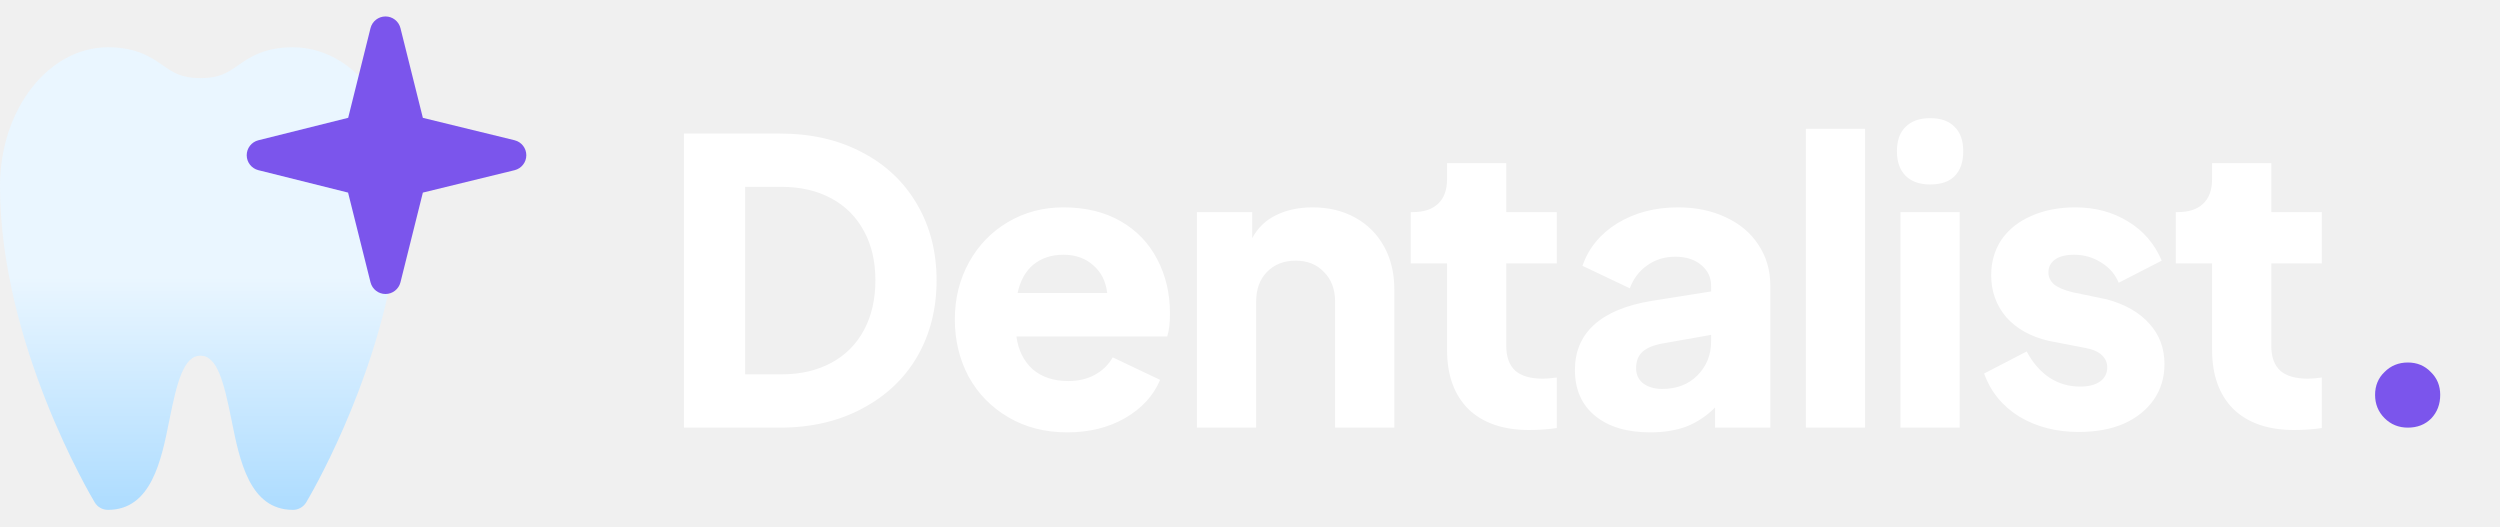
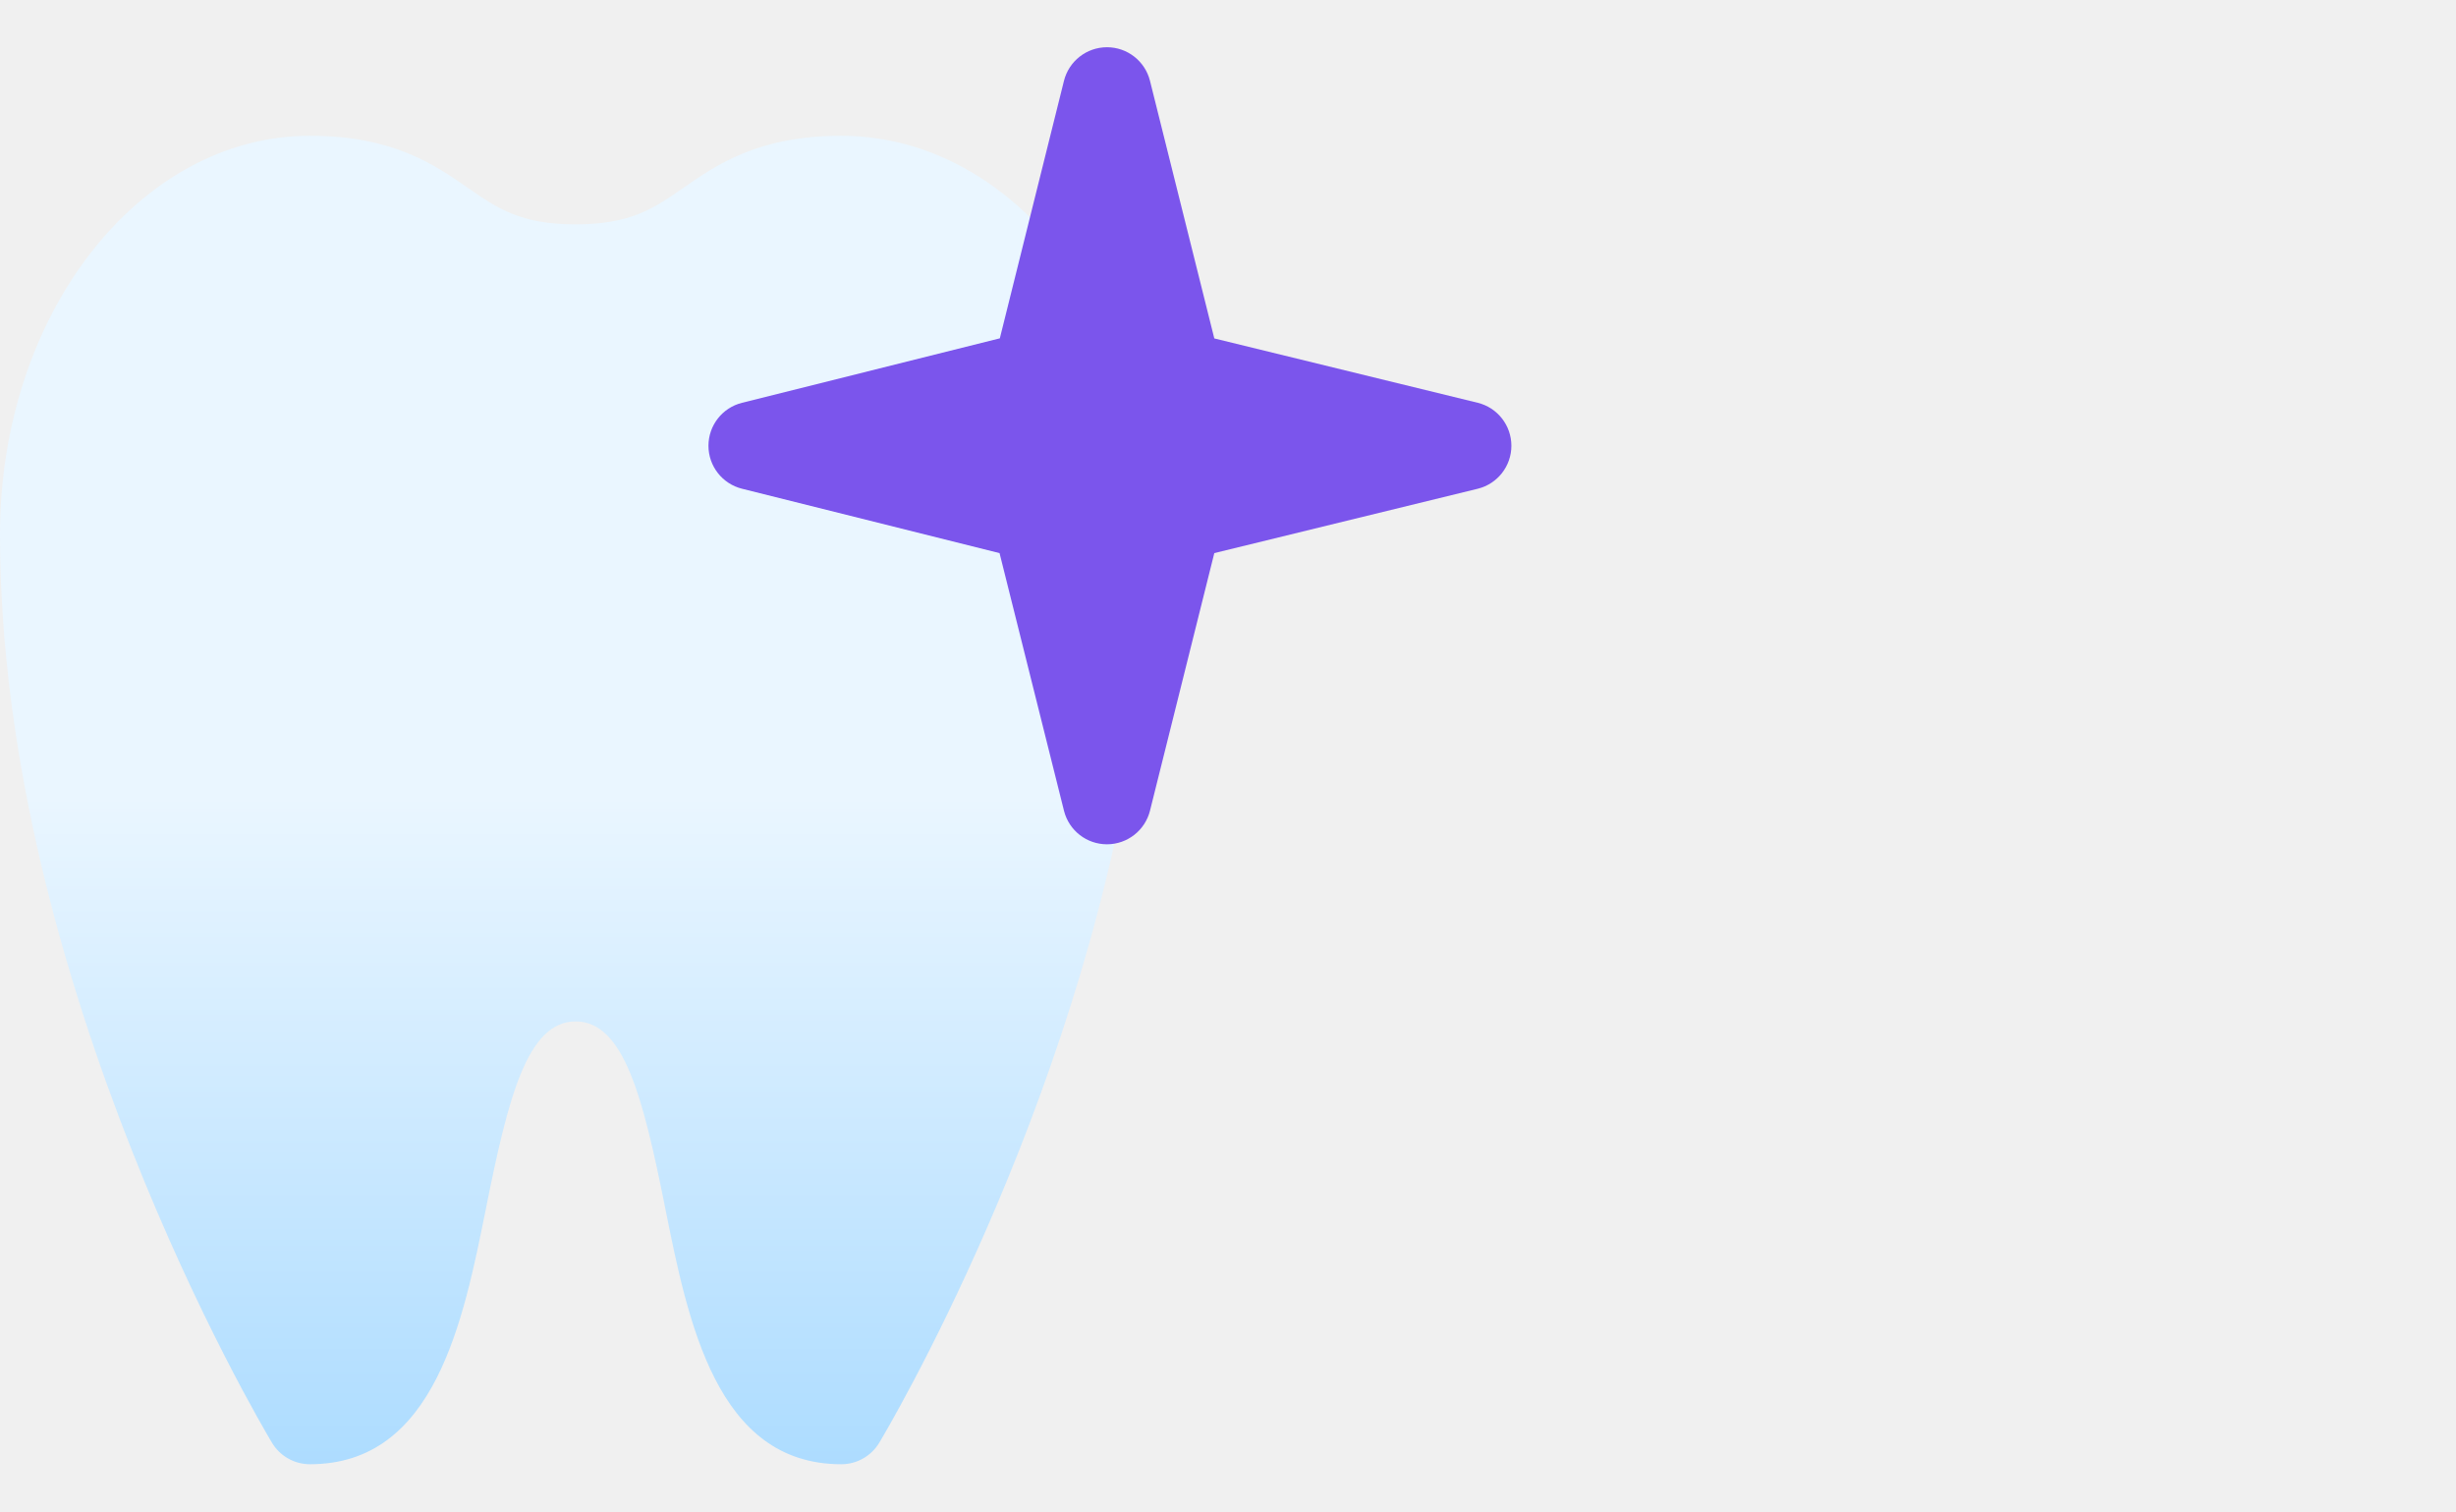
- <svg xmlns="http://www.w3.org/2000/svg" width="152" height="32" viewBox="0 0 152 32" fill="none">
-   <path d="M41.584 8.12H47.416C49.32 8.12 50.992 8.504 52.432 9.272C53.872 10.024 54.984 11.08 55.768 12.44C56.552 13.784 56.944 15.32 56.944 17.048C56.944 18.776 56.552 20.32 55.768 21.68C54.984 23.024 53.864 24.08 52.408 24.848C50.968 25.616 49.304 26 47.416 26H41.584V8.12ZM47.512 22.76C48.664 22.76 49.672 22.528 50.536 22.064C51.4 21.6 52.064 20.936 52.528 20.072C52.992 19.208 53.224 18.2 53.224 17.048C53.224 15.896 52.992 14.896 52.528 14.048C52.064 13.184 51.4 12.52 50.536 12.056C49.672 11.592 48.664 11.36 47.512 11.36H45.304V22.76H47.512ZM64.894 26.288C63.55 26.288 62.358 25.984 61.318 25.376C60.278 24.768 59.47 23.944 58.894 22.904C58.334 21.848 58.054 20.688 58.054 19.424C58.054 18.144 58.342 16.984 58.918 15.944C59.494 14.904 60.286 14.088 61.294 13.496C62.302 12.904 63.422 12.608 64.654 12.608C65.998 12.608 67.158 12.888 68.134 13.448C69.11 14.008 69.854 14.784 70.366 15.776C70.878 16.752 71.134 17.848 71.134 19.064C71.134 19.656 71.078 20.12 70.966 20.456H61.798C61.91 21.288 62.238 21.952 62.782 22.448C63.342 22.928 64.062 23.168 64.942 23.168C65.566 23.168 66.11 23.04 66.574 22.784C67.038 22.528 67.398 22.176 67.654 21.728L70.534 23.096C70.134 24.056 69.422 24.832 68.398 25.424C67.39 26 66.222 26.288 64.894 26.288ZM67.318 17.816C67.238 17.112 66.958 16.552 66.478 16.136C65.998 15.704 65.39 15.488 64.654 15.488C63.934 15.488 63.326 15.688 62.83 16.088C62.35 16.488 62.03 17.064 61.87 17.816H67.318ZM72.774 12.896H76.134V14.48C76.47 13.856 76.95 13.392 77.574 13.088C78.214 12.768 78.958 12.608 79.806 12.608C80.782 12.608 81.646 12.816 82.398 13.232C83.15 13.648 83.734 14.232 84.15 14.984C84.566 15.736 84.774 16.6 84.774 17.576V26H81.174V18.344C81.174 17.592 80.95 16.992 80.502 16.544C80.07 16.08 79.494 15.848 78.774 15.848C78.054 15.848 77.47 16.08 77.022 16.544C76.59 16.992 76.374 17.592 76.374 18.344V26H72.774V12.896ZM92.973 26.144C91.389 26.144 90.157 25.72 89.277 24.872C88.413 24.008 87.981 22.808 87.981 21.272V16.016H85.773V12.896H85.893C86.565 12.896 87.077 12.728 87.429 12.392C87.797 12.056 87.981 11.552 87.981 10.88V9.92H91.581V12.896H94.653V16.016H91.581V21.032C91.581 21.704 91.765 22.208 92.133 22.544C92.501 22.864 93.061 23.024 93.813 23.024C94.037 23.024 94.317 23 94.653 22.952V26.024C94.125 26.104 93.565 26.144 92.973 26.144ZM100.339 26.288C98.915 26.288 97.795 25.952 96.979 25.28C96.163 24.608 95.755 23.68 95.755 22.496C95.755 21.376 96.139 20.464 96.907 19.76C97.691 19.04 98.859 18.552 100.411 18.296L104.035 17.72V17.36C104.035 16.864 103.835 16.448 103.435 16.112C103.035 15.776 102.507 15.608 101.851 15.608C101.211 15.608 100.643 15.784 100.147 16.136C99.667 16.472 99.315 16.936 99.091 17.528L96.211 16.16C96.595 15.072 97.307 14.208 98.347 13.568C99.403 12.928 100.627 12.608 102.019 12.608C103.107 12.608 104.075 12.808 104.923 13.208C105.787 13.608 106.451 14.168 106.915 14.888C107.395 15.608 107.635 16.432 107.635 17.36V26H104.275V24.776C103.763 25.288 103.187 25.672 102.547 25.928C101.907 26.168 101.171 26.288 100.339 26.288ZM99.475 22.376C99.475 22.776 99.619 23.088 99.907 23.312C100.211 23.536 100.595 23.648 101.059 23.648C101.939 23.648 102.651 23.376 103.195 22.832C103.755 22.272 104.035 21.584 104.035 20.768V20.36L101.059 20.888C100.531 20.984 100.131 21.152 99.859 21.392C99.603 21.632 99.475 21.96 99.475 22.376ZM109.795 7.832H113.395V26H109.795V7.832ZM115.549 12.896H119.149V26H115.549V12.896ZM115.333 9.2C115.333 8.544 115.509 8.048 115.861 7.712C116.213 7.36 116.709 7.184 117.349 7.184C118.005 7.184 118.501 7.36 118.837 7.712C119.189 8.048 119.365 8.544 119.365 9.2C119.365 9.856 119.189 10.36 118.837 10.712C118.501 11.048 118.005 11.216 117.349 11.216C116.709 11.216 116.213 11.04 115.861 10.688C115.509 10.336 115.333 9.84 115.333 9.2ZM126.392 26.264C125.016 26.264 123.808 25.952 122.768 25.328C121.744 24.688 121.032 23.816 120.632 22.712L123.224 21.368C123.576 22.04 124.032 22.568 124.592 22.952C125.152 23.32 125.776 23.504 126.464 23.504C126.992 23.504 127.4 23.4 127.688 23.192C127.976 22.984 128.12 22.696 128.12 22.328C128.12 22.04 128.008 21.792 127.784 21.584C127.56 21.376 127.224 21.232 126.776 21.152L124.544 20.72C123.456 20.464 122.6 19.984 121.976 19.28C121.368 18.56 121.064 17.712 121.064 16.736C121.064 15.92 121.272 15.2 121.688 14.576C122.12 13.952 122.72 13.472 123.488 13.136C124.272 12.784 125.168 12.608 126.176 12.608C127.392 12.608 128.464 12.896 129.392 13.472C130.32 14.032 131 14.824 131.432 15.848L128.816 17.192C128.608 16.68 128.256 16.272 127.76 15.968C127.264 15.648 126.712 15.488 126.104 15.488C125.608 15.488 125.224 15.584 124.952 15.776C124.68 15.968 124.544 16.232 124.544 16.568C124.544 16.84 124.656 17.08 124.88 17.288C125.12 17.48 125.496 17.64 126.008 17.768L128.096 18.2C129.216 18.504 130.08 19 130.688 19.688C131.296 20.36 131.6 21.176 131.6 22.136C131.6 22.952 131.384 23.672 130.952 24.296C130.52 24.92 129.912 25.408 129.128 25.76C128.344 26.096 127.432 26.264 126.392 26.264ZM139.487 26.144C137.903 26.144 136.671 25.72 135.791 24.872C134.927 24.008 134.495 22.808 134.495 21.272V16.016H132.287V12.896H132.407C133.079 12.896 133.591 12.728 133.943 12.392C134.311 12.056 134.495 11.552 134.495 10.88V9.92H138.095V12.896H141.167V16.016H138.095V21.032C138.095 21.704 138.279 22.208 138.647 22.544C139.015 22.864 139.575 23.024 140.327 23.024C140.551 23.024 140.831 23 141.167 22.952V26.024C140.639 26.104 140.079 26.144 139.487 26.144Z" fill="white" />
-   <path d="M146.397 26C145.837 26 145.365 25.808 144.981 25.424C144.597 25.04 144.405 24.568 144.405 24.008C144.405 23.448 144.597 22.984 144.981 22.616C145.365 22.232 145.837 22.04 146.397 22.04C146.957 22.04 147.421 22.232 147.789 22.616C148.173 22.984 148.365 23.448 148.365 24.008C148.365 24.584 148.181 25.064 147.813 25.448C147.445 25.816 146.973 26 146.397 26Z" fill="#7B55EC" />
+ <svg xmlns="http://www.w3.org/2000/svg" width="52" height="32" viewBox="0 0 52 32" fill="none">
  <g clip-path="url(#clip0_1_485)">
    <path d="M23.991 15.324L22.848 10.712C22.764 10.375 22.502 10.111 22.165 10.028L19.805 9.438L22.165 8.847C22.498 8.764 22.76 8.505 22.846 8.171L23.165 6.934C23.185 6.857 23.194 6.76 23.194 6.681C23.194 6.511 23.148 6.343 23.058 6.197C21.786 4.085 19.874 2.875 17.812 2.875C16.056 2.875 15.174 3.487 14.465 3.98C13.846 4.41 13.356 4.75 12.188 4.75C11.019 4.75 10.529 4.41 9.91 3.98C9.201 3.487 8.319 2.875 6.562 2.875C2.944 2.875 0 6.66 0 11.312C0 20.838 5.524 30.153 5.759 30.545C5.927 30.827 6.233 31 6.562 31C9.207 31 9.809 27.983 10.294 25.559C10.756 23.256 11.16 21.625 12.188 21.625C13.215 21.625 13.619 23.256 14.081 25.559C14.566 27.983 15.168 31 17.812 31C18.142 31 18.446 30.827 18.616 30.545C18.785 30.263 22.775 23.548 24.007 15.695C24.025 15.572 24.02 15.445 23.991 15.324Z" fill="url(#paint0_linear_1_485)" />
    <path d="M31.29 8.528L25.71 7.165L24.348 1.71C24.243 1.293 23.868 1 23.438 1C23.007 1 22.632 1.293 22.527 1.711L21.169 7.163L15.71 8.528C15.293 8.632 15 9.007 15 9.438C15 9.868 15.293 10.243 15.71 10.347L21.163 11.71L22.529 17.171C22.636 17.586 23.009 17.875 23.438 17.875H23.441C23.87 17.873 24.243 17.581 24.348 17.165L25.71 11.71L31.29 10.347C31.707 10.243 32 9.868 32 9.438C32 9.007 31.707 8.632 31.29 8.528Z" fill="#7B55EC" />
  </g>
  <defs>
    <linearGradient id="paint0_linear_1_485" x1="12.009" y1="31" x2="12.009" y2="2.875" gradientUnits="userSpaceOnUse">
      <stop stop-color="#ADDCFF" />
      <stop offset="0.503" stop-color="#EAF6FF" />
      <stop offset="1" stop-color="#EAF6FF" />
    </linearGradient>
    <clipPath id="clip0_1_485">
      <rect width="32" height="32" fill="white" />
    </clipPath>
  </defs>
</svg>
